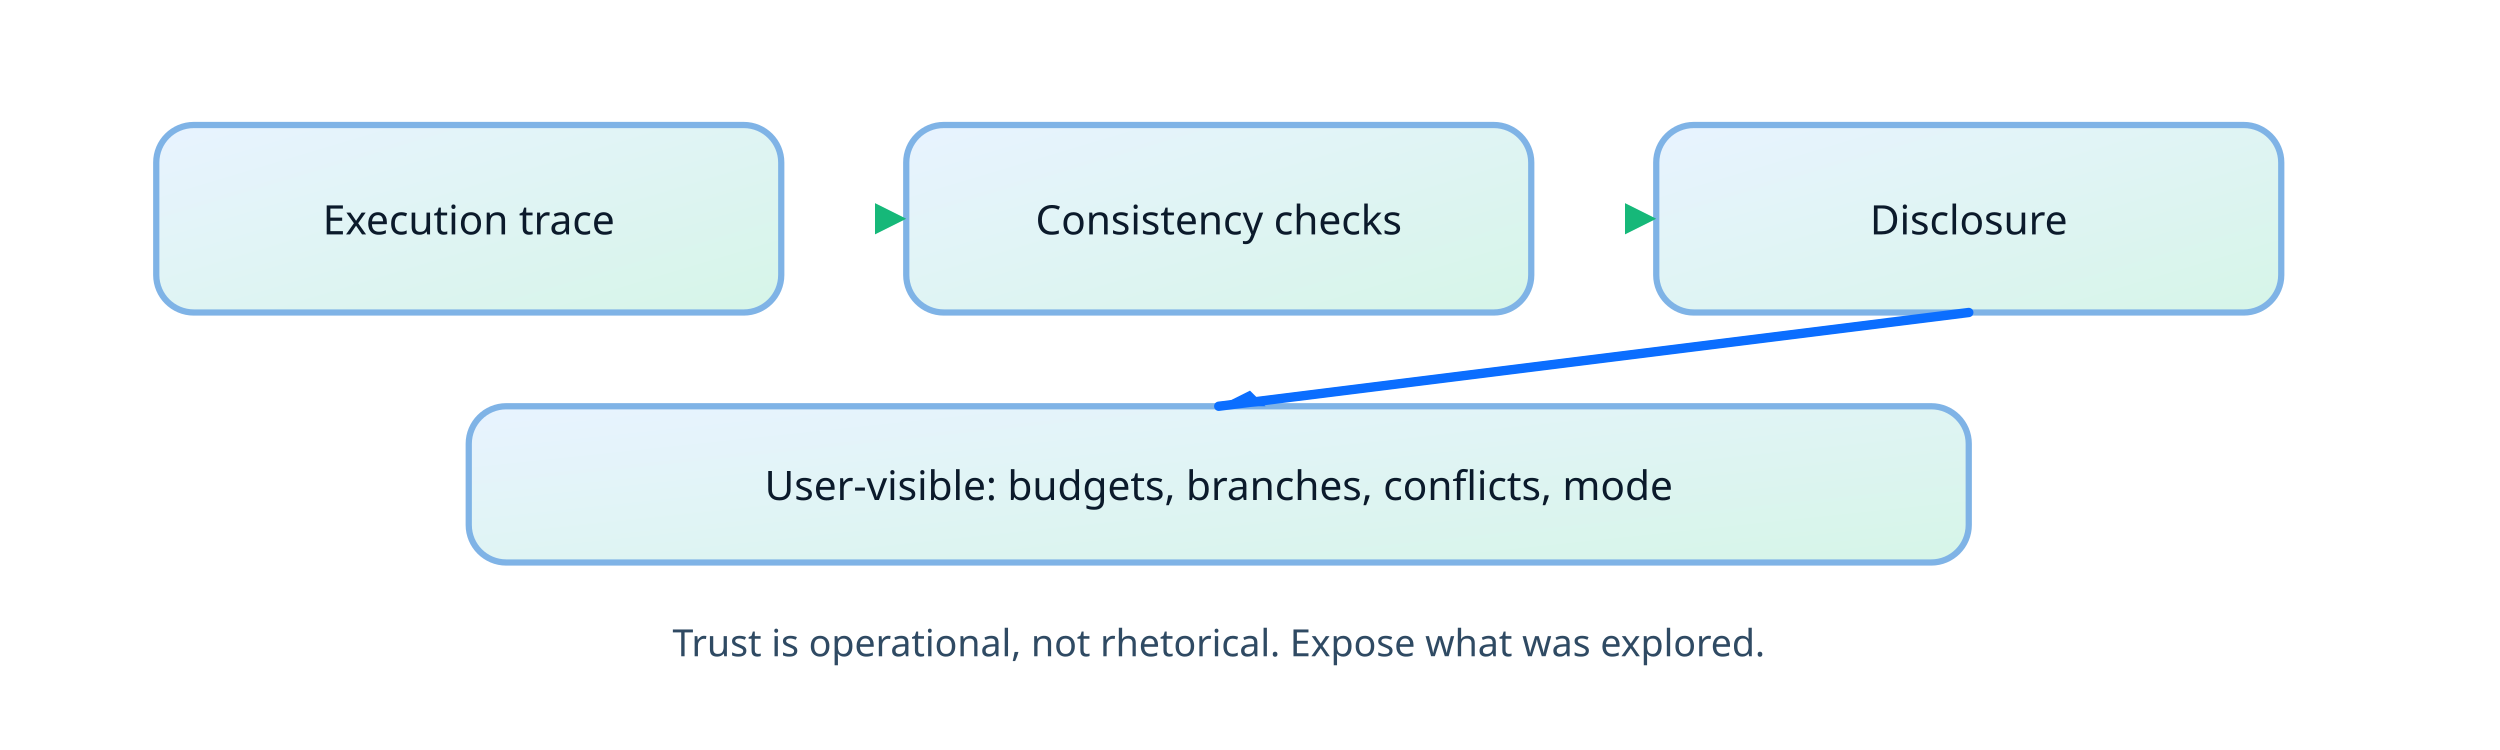
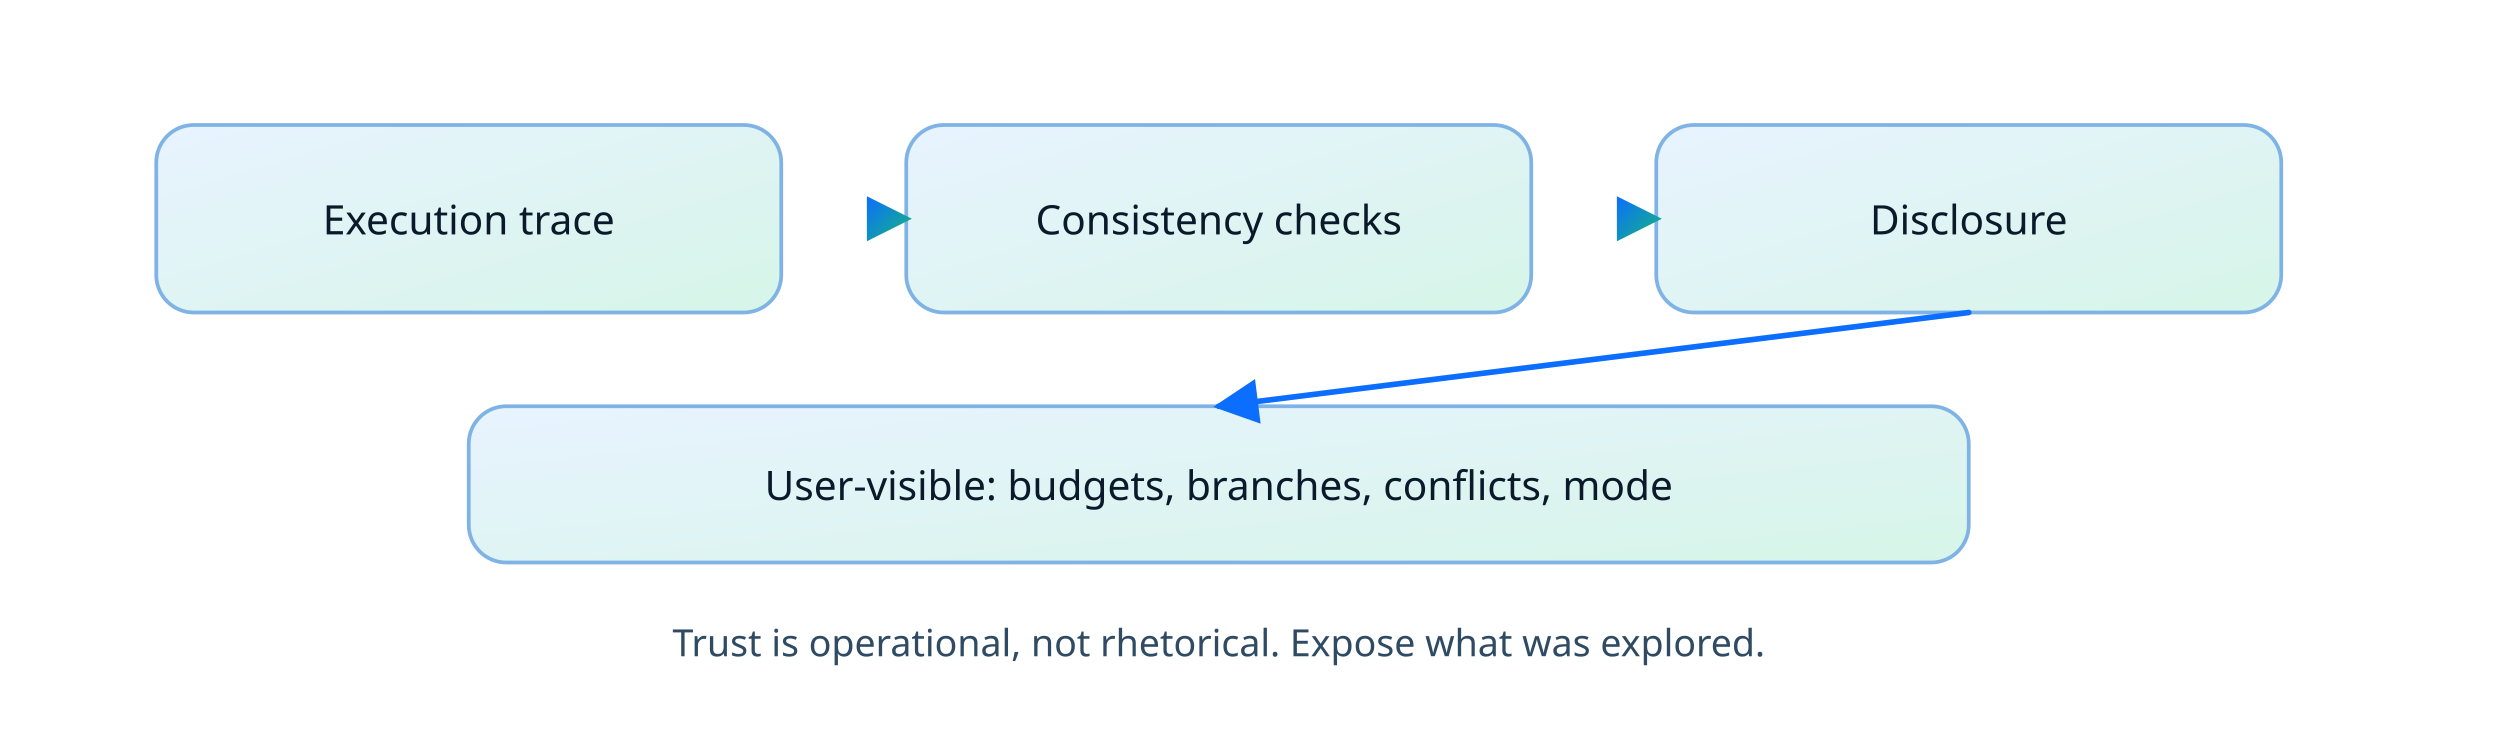
<svg xmlns="http://www.w3.org/2000/svg" viewBox="0 0 800 240" role="img" aria-label="Trust diagram">
  <defs>
+     <marker id="arrowhead" markerWidth="8" markerHeight="8" refX="7" refY="4" orient="auto" markerUnits="strokeWidth">
+       <path d="M 0 0 L 8 4 L 0 8 Z" fill="context-stroke" />
+     </marker>
    <linearGradient id="sky" x1="0" y1="0" x2="1" y2="1">
      <stop offset="0" stop-color="#e8f3ff" />
      <stop offset="1" stop-color="#d6f5e8" />
    </linearGradient>
    <linearGradient id="deep" x1="0" y1="0" x2="1" y2="1">
      <stop offset="0" stop-color="#0b6eff" />
      <stop offset="1" stop-color="#16b879" />
    </linearGradient>
  </defs>
-   <rect x="50" y="40" rx="12" ry="12" width="200" height="60" fill="url(#sky)" stroke="#7fb3e6" stroke-width="2" />
+   <rect x="50" y="40" rx="12" ry="12" width="200" height="60" fill="url(#sky)" stroke="#7fb3e6" stroke-width="1.2" />
  <text x="150" y="75" text-anchor="middle" font-size="13" fill="#0b1a2b" font-family="Space Grotesk">Execution trace</text>
-   <rect x="290" y="40" rx="12" ry="12" width="200" height="60" fill="url(#sky)" stroke="#7fb3e6" stroke-width="2" />
+   <rect x="290" y="40" rx="12" ry="12" width="200" height="60" fill="url(#sky)" stroke="#7fb3e6" stroke-width="1.2" />
  <text x="390" y="75" text-anchor="middle" font-size="13" fill="#0b1a2b" font-family="Space Grotesk">Consistency checks</text>
-   <rect x="530" y="40" rx="12" ry="12" width="200" height="60" fill="url(#sky)" stroke="#7fb3e6" stroke-width="2" />
+   <rect x="530" y="40" rx="12" ry="12" width="200" height="60" fill="url(#sky)" stroke="#7fb3e6" stroke-width="1.2" />
  <text x="630" y="75" text-anchor="middle" font-size="13" fill="#0b1a2b" font-family="Space Grotesk">Disclosure</text>
-   <line x1="250" y1="70" x2="290" y2="70" stroke="url(#deep)" stroke-width="3" stroke-linecap="round" />
-   <polygon points="280,65 280,75 290,70" fill="#16b879" />
-   <line x1="490" y1="70" x2="530" y2="70" stroke="url(#deep)" stroke-width="3" stroke-linecap="round" />
-   <polygon points="520,65 520,75 530,70" fill="#16b879" />
-   <rect x="150" y="130" rx="12" ry="12" width="480" height="50" fill="url(#sky)" stroke="#7fb3e6" stroke-width="2" />
+   <line x1="250" y1="70" x2="290" y2="70" stroke="url(#deep)" stroke-width="1.8" stroke-linecap="round" marker-end="url(#arrowhead)" />
+   <line x1="490" y1="70" x2="530" y2="70" stroke="url(#deep)" stroke-width="1.8" stroke-linecap="round" marker-end="url(#arrowhead)" />
+   <rect x="150" y="130" rx="12" ry="12" width="480" height="50" fill="url(#sky)" stroke="#7fb3e6" stroke-width="1.2" />
  <text x="390" y="160" text-anchor="middle" font-size="13" fill="#0b1a2b" font-family="Space Grotesk">User-visible: budgets, branches, conflicts, mode</text>
-   <line x1="630" y1="100" x2="390" y2="130" stroke="#0b6eff" stroke-width="3" stroke-linecap="round" />
-   <polygon points="400,125 405,130 390,130" fill="#0b6eff" />
+   <line x1="630" y1="100" x2="390" y2="130" stroke="#0b6eff" stroke-width="1.8" stroke-linecap="round" marker-end="url(#arrowhead)" />
  <text x="390" y="210" text-anchor="middle" font-size="12" fill="#2f4a63" font-family="Space Grotesk">Trust is operational, not rhetorical. Expose what was explored.</text>
</svg>
